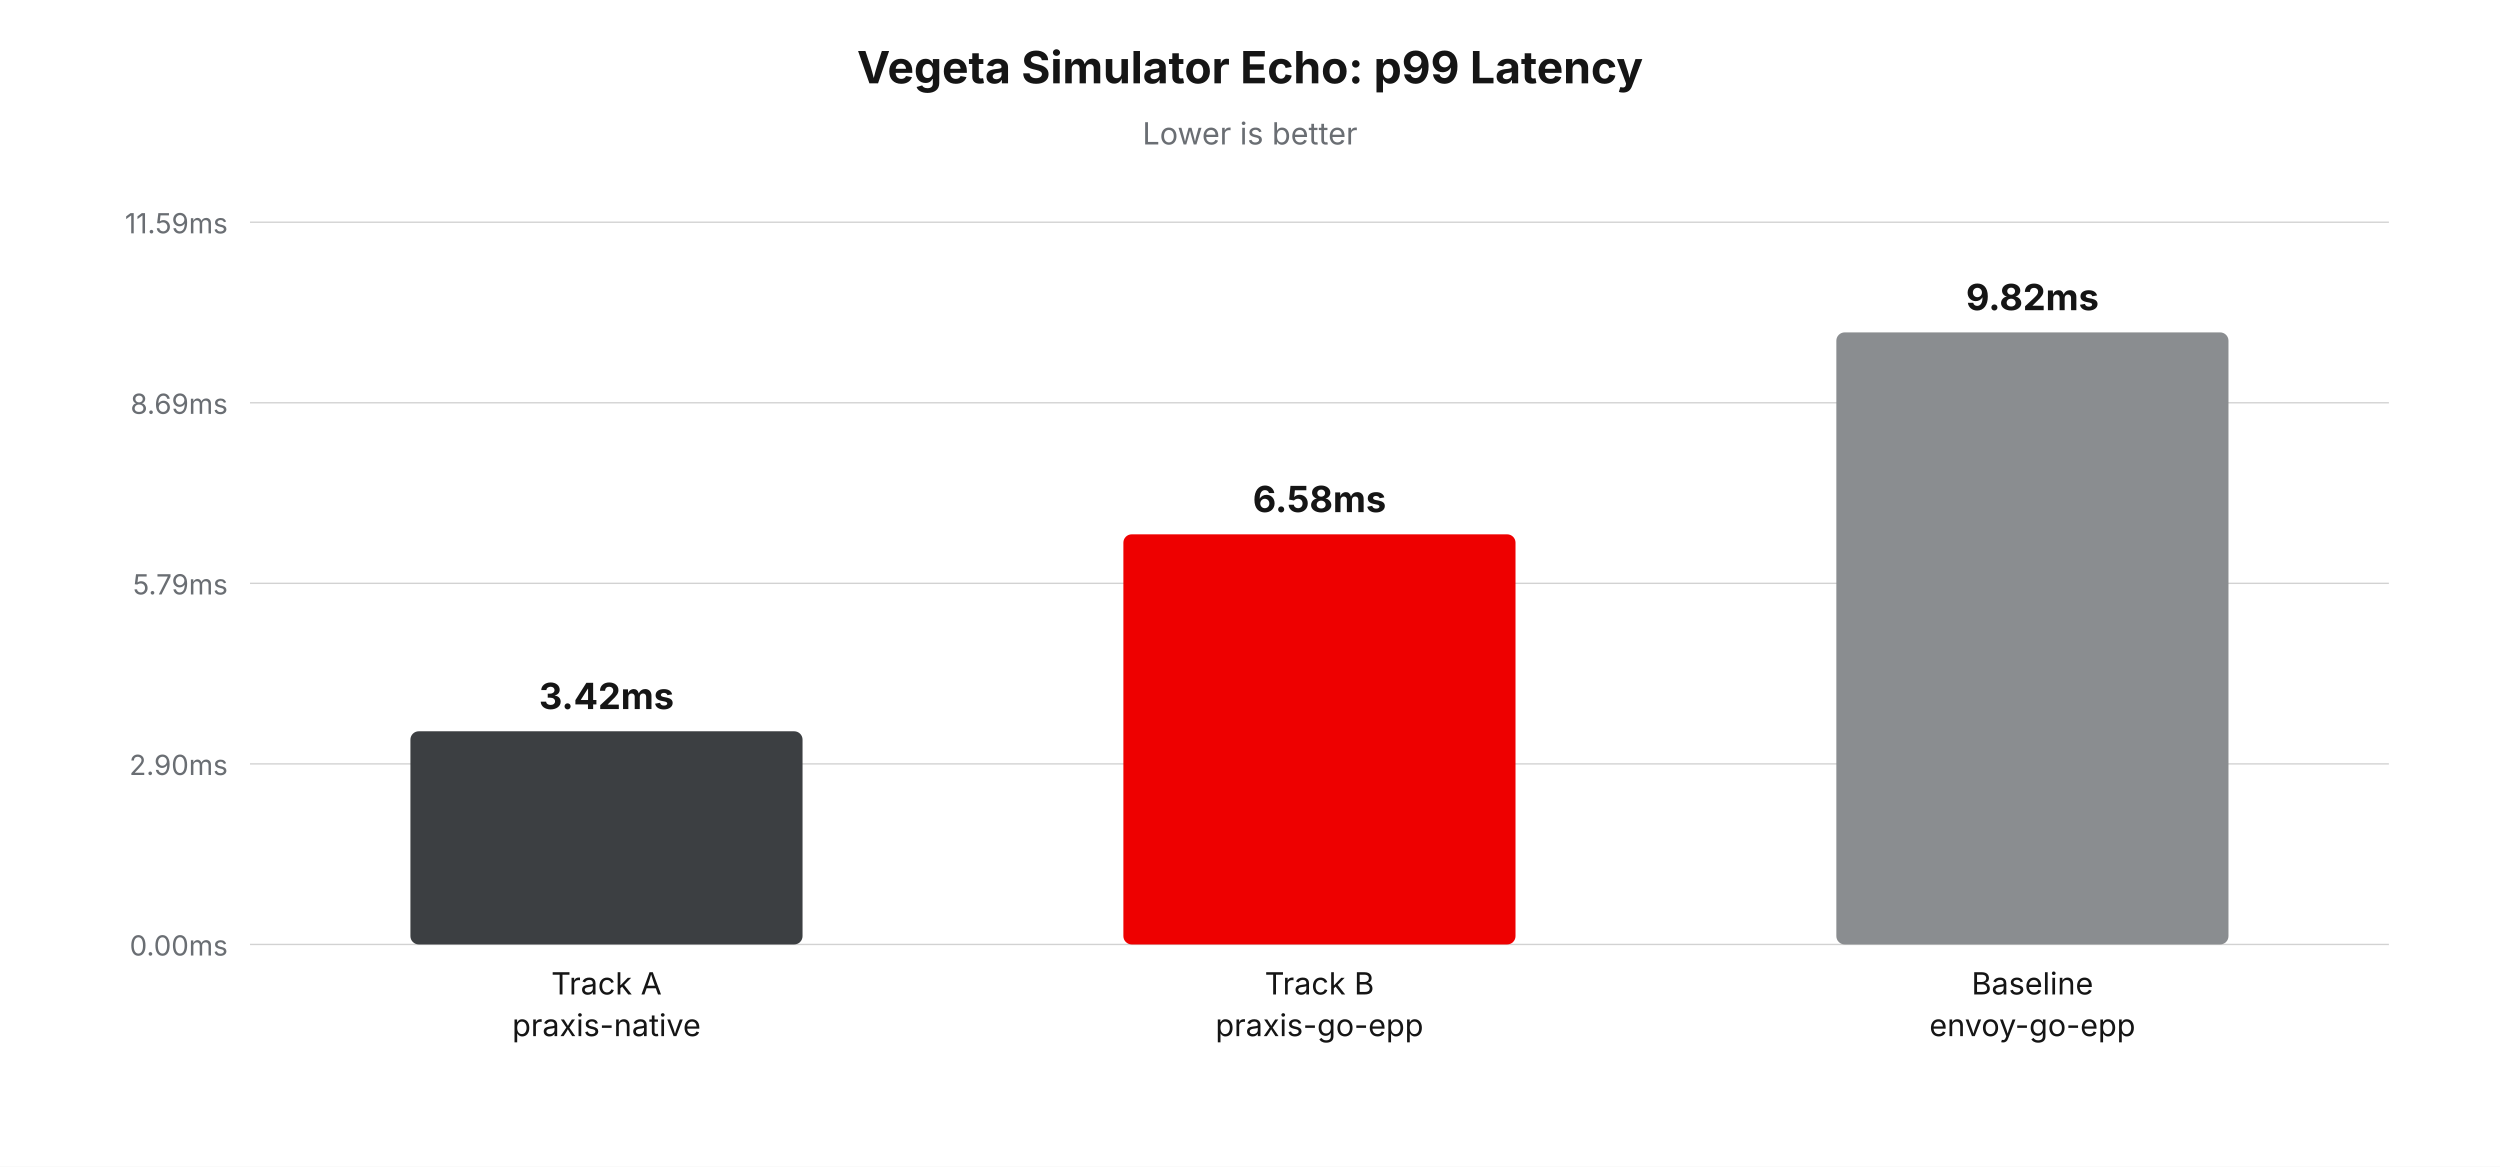
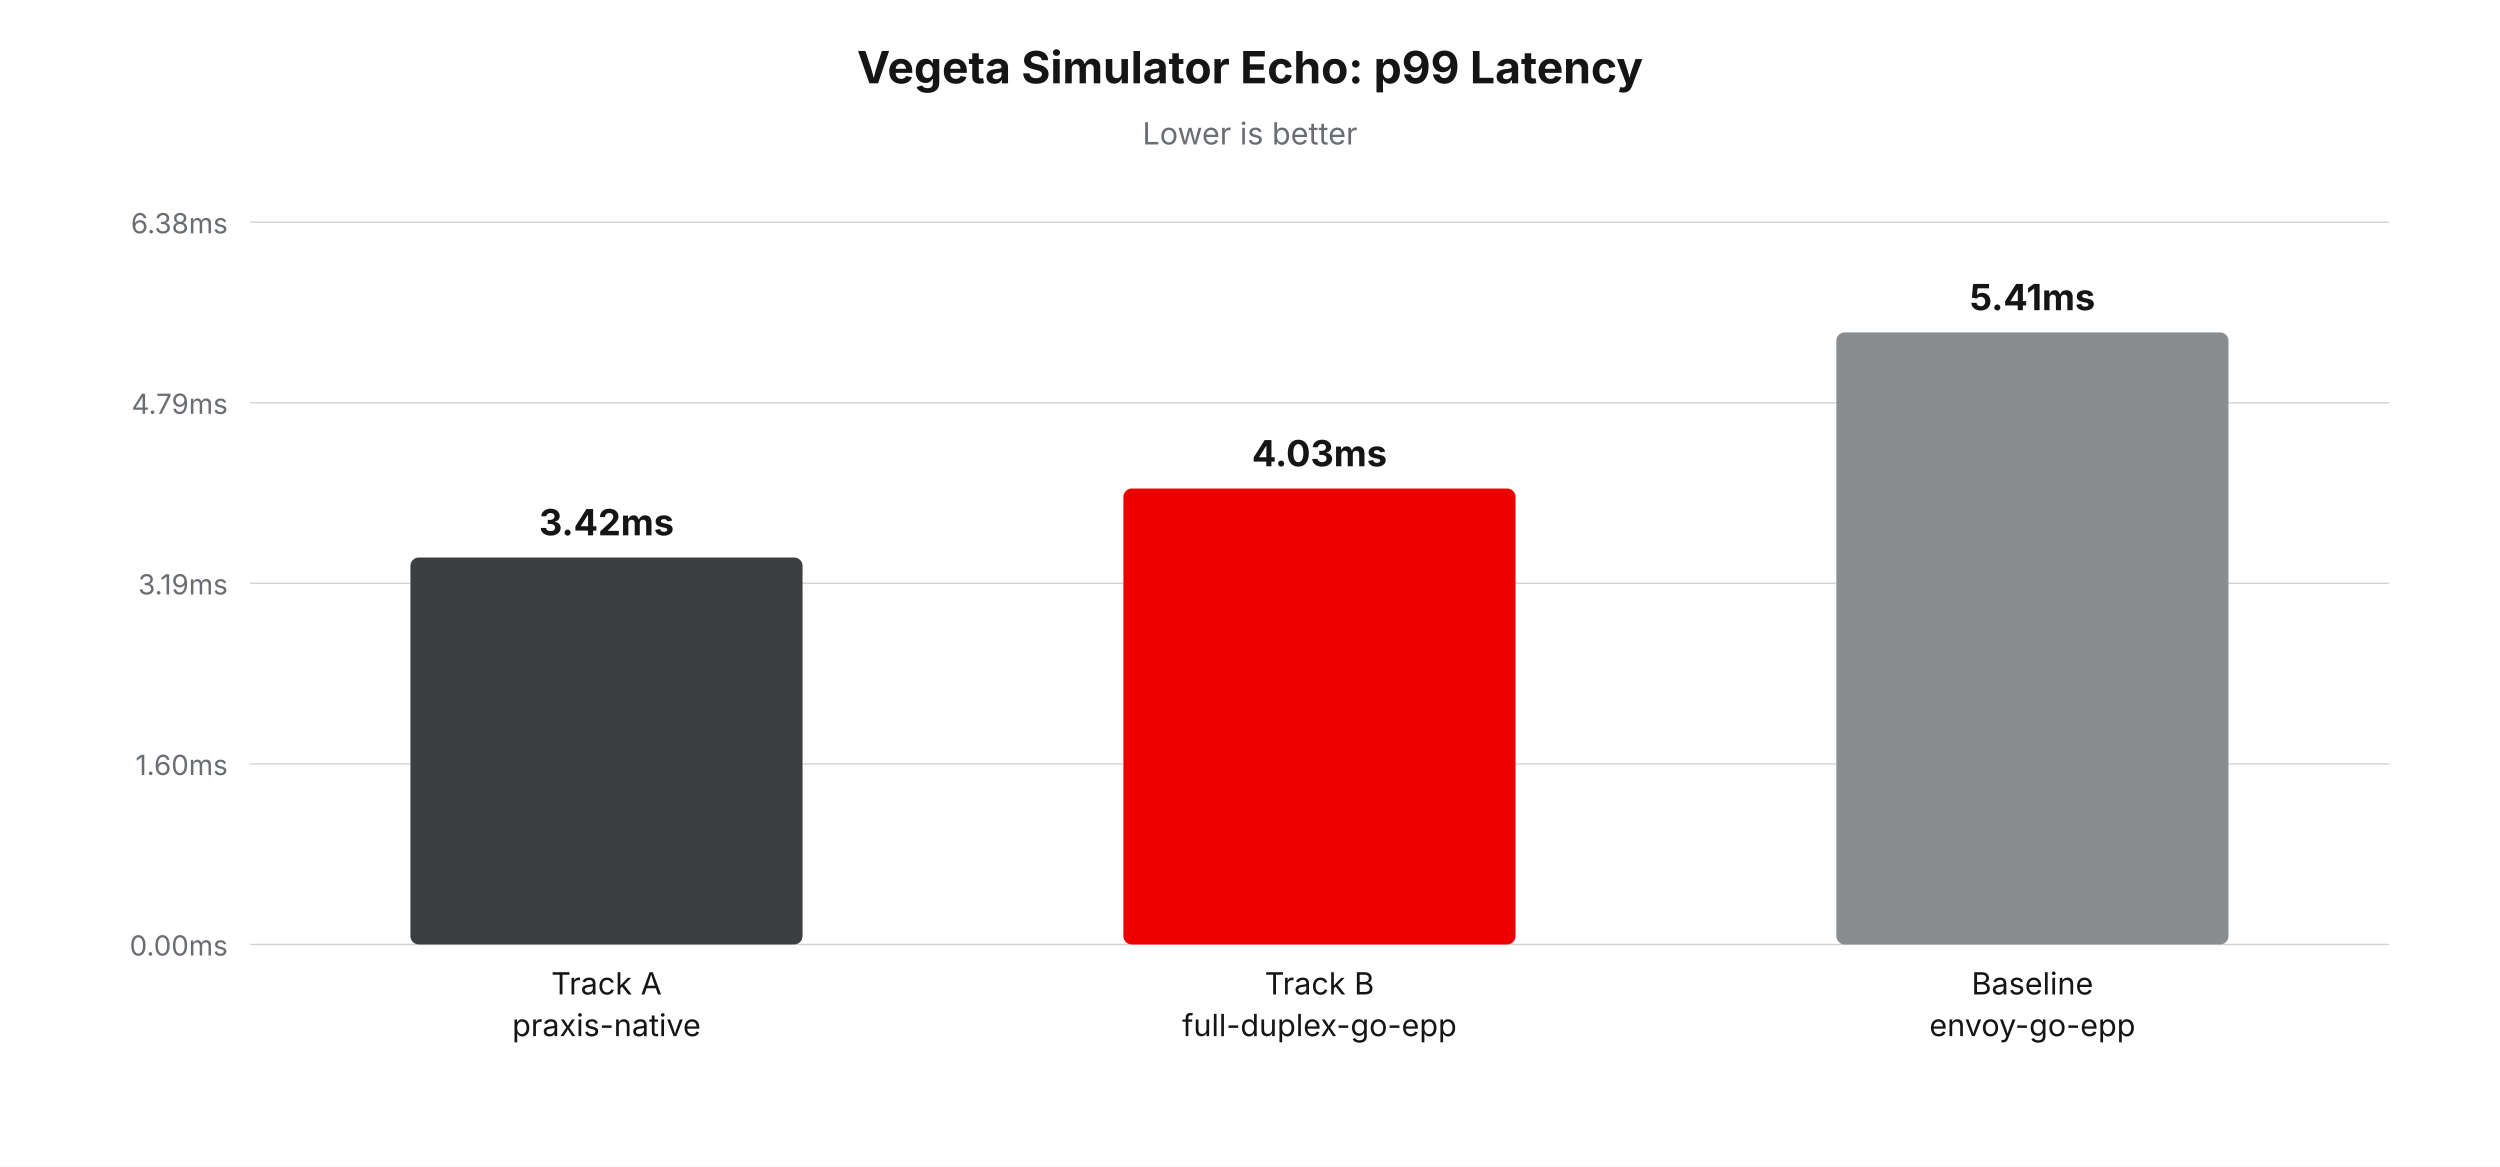
<svg xmlns="http://www.w3.org/2000/svg" baseProfile="full" height="420" version="1.1" width="900">
  <defs />
  <rect fill="#ffffff" height="420" width="900" x="0" y="0" />
  <text fill="#151515" font-family="Red Hat Text, Inter, Arial, DejaVu Sans, sans-serif" font-size="16px" font-weight="bold" text-anchor="middle" x="450.0" y="30">Vegeta Simulator Echo: p99 Latency</text>
  <text fill="#6a6e73" font-family="Red Hat Text, Inter, Arial, DejaVu Sans, sans-serif" font-size="11px" text-anchor="middle" x="450.0" y="52">Lower is better</text>
  <line stroke="#d2d2d2" stroke-width="0.5" x1="90" x2="860" y1="340.0" y2="340.0" />
  <text fill="#6a6e73" font-family="Red Hat Text, Inter, Arial, DejaVu Sans, sans-serif" font-size="10px" text-anchor="end" x="82" y="344.0">0.00ms</text>
  <line stroke="#d2d2d2" stroke-width="0.5" x1="90" x2="860" y1="275.0" y2="275.0" />
-   <text fill="#6a6e73" font-family="Red Hat Text, Inter, Arial, DejaVu Sans, sans-serif" font-size="10px" text-anchor="end" x="82" y="279.0">2.90ms</text>
+   <text fill="#6a6e73" font-family="Red Hat Text, Inter, Arial, DejaVu Sans, sans-serif" font-size="10px" text-anchor="end" x="82" y="279.0">1.60ms</text>
  <line stroke="#d2d2d2" stroke-width="0.5" x1="90" x2="860" y1="210.0" y2="210.0" />
-   <text fill="#6a6e73" font-family="Red Hat Text, Inter, Arial, DejaVu Sans, sans-serif" font-size="10px" text-anchor="end" x="82" y="214.0">5.79ms</text>
+   <text fill="#6a6e73" font-family="Red Hat Text, Inter, Arial, DejaVu Sans, sans-serif" font-size="10px" text-anchor="end" x="82" y="214.0">3.19ms</text>
  <line stroke="#d2d2d2" stroke-width="0.5" x1="90" x2="860" y1="145.0" y2="145.0" />
-   <text fill="#6a6e73" font-family="Red Hat Text, Inter, Arial, DejaVu Sans, sans-serif" font-size="10px" text-anchor="end" x="82" y="149.0">8.69ms</text>
+   <text fill="#6a6e73" font-family="Red Hat Text, Inter, Arial, DejaVu Sans, sans-serif" font-size="10px" text-anchor="end" x="82" y="149.0">4.79ms</text>
  <line stroke="#d2d2d2" stroke-width="0.5" x1="90" x2="860" y1="80.0" y2="80.0" />
-   <text fill="#6a6e73" font-family="Red Hat Text, Inter, Arial, DejaVu Sans, sans-serif" font-size="10px" text-anchor="end" x="82" y="84.0">11.59ms</text>
-   <rect fill="#3c3f42" height="76.737" rx="3" width="141.167" x="147.75" y="263.263" />
-   <text fill="#151515" font-family="Red Hat Text, Inter, Arial, DejaVu Sans, sans-serif" font-size="13px" font-weight="bold" text-anchor="middle" x="218.333" y="255.263">3.42ms</text>
+   <text fill="#6a6e73" font-family="Red Hat Text, Inter, Arial, DejaVu Sans, sans-serif" font-size="10px" text-anchor="end" x="82" y="84.0">6.38ms</text>
+   <rect fill="#3c3f42" height="139.29" rx="3" width="141.167" x="147.75" y="200.71" />
+   <text fill="#151515" font-family="Red Hat Text, Inter, Arial, DejaVu Sans, sans-serif" font-size="13px" font-weight="bold" text-anchor="middle" x="218.333" y="192.71">3.42ms</text>
  <text fill="#151515" font-family="Red Hat Text, Inter, Arial, DejaVu Sans, sans-serif" font-size="11px" text-anchor="middle" x="218.333" y="358">Track A</text>
  <text fill="#151515" font-family="Red Hat Text, Inter, Arial, DejaVu Sans, sans-serif" font-size="11px" text-anchor="middle" x="218.333" y="373">praxis-native</text>
-   <rect fill="#ee0000" height="147.641" rx="3" width="141.167" x="404.417" y="192.359" />
-   <text fill="#151515" font-family="Red Hat Text, Inter, Arial, DejaVu Sans, sans-serif" font-size="13px" font-weight="bold" text-anchor="middle" x="475.0" y="184.359">6.58ms</text>
+   <rect fill="#ee0000" height="164.134" rx="3" width="141.167" x="404.417" y="175.866" />
+   <text fill="#151515" font-family="Red Hat Text, Inter, Arial, DejaVu Sans, sans-serif" font-size="13px" font-weight="bold" text-anchor="middle" x="475.0" y="167.866">4.03ms</text>
  <text fill="#151515" font-family="Red Hat Text, Inter, Arial, DejaVu Sans, sans-serif" font-size="11px" text-anchor="middle" x="475.0" y="358">Track B</text>
-   <text fill="#151515" font-family="Red Hat Text, Inter, Arial, DejaVu Sans, sans-serif" font-size="11px" text-anchor="middle" x="475.0" y="373">praxis-go-epp</text>
+   <text fill="#151515" font-family="Red Hat Text, Inter, Arial, DejaVu Sans, sans-serif" font-size="11px" text-anchor="middle" x="475.0" y="373">full-duplex-go-epp</text>
  <rect fill="#8a8d90" height="220.339" rx="3" width="141.167" x="661.083" y="119.661" />
-   <text fill="#151515" font-family="Red Hat Text, Inter, Arial, DejaVu Sans, sans-serif" font-size="13px" font-weight="bold" text-anchor="middle" x="731.667" y="111.661">9.82ms</text>
+   <text fill="#151515" font-family="Red Hat Text, Inter, Arial, DejaVu Sans, sans-serif" font-size="13px" font-weight="bold" text-anchor="middle" x="731.667" y="111.661">5.41ms</text>
  <text fill="#151515" font-family="Red Hat Text, Inter, Arial, DejaVu Sans, sans-serif" font-size="11px" text-anchor="middle" x="731.667" y="358">Baseline</text>
  <text fill="#151515" font-family="Red Hat Text, Inter, Arial, DejaVu Sans, sans-serif" font-size="11px" text-anchor="middle" x="731.667" y="373">envoy-go-epp</text>
</svg>
